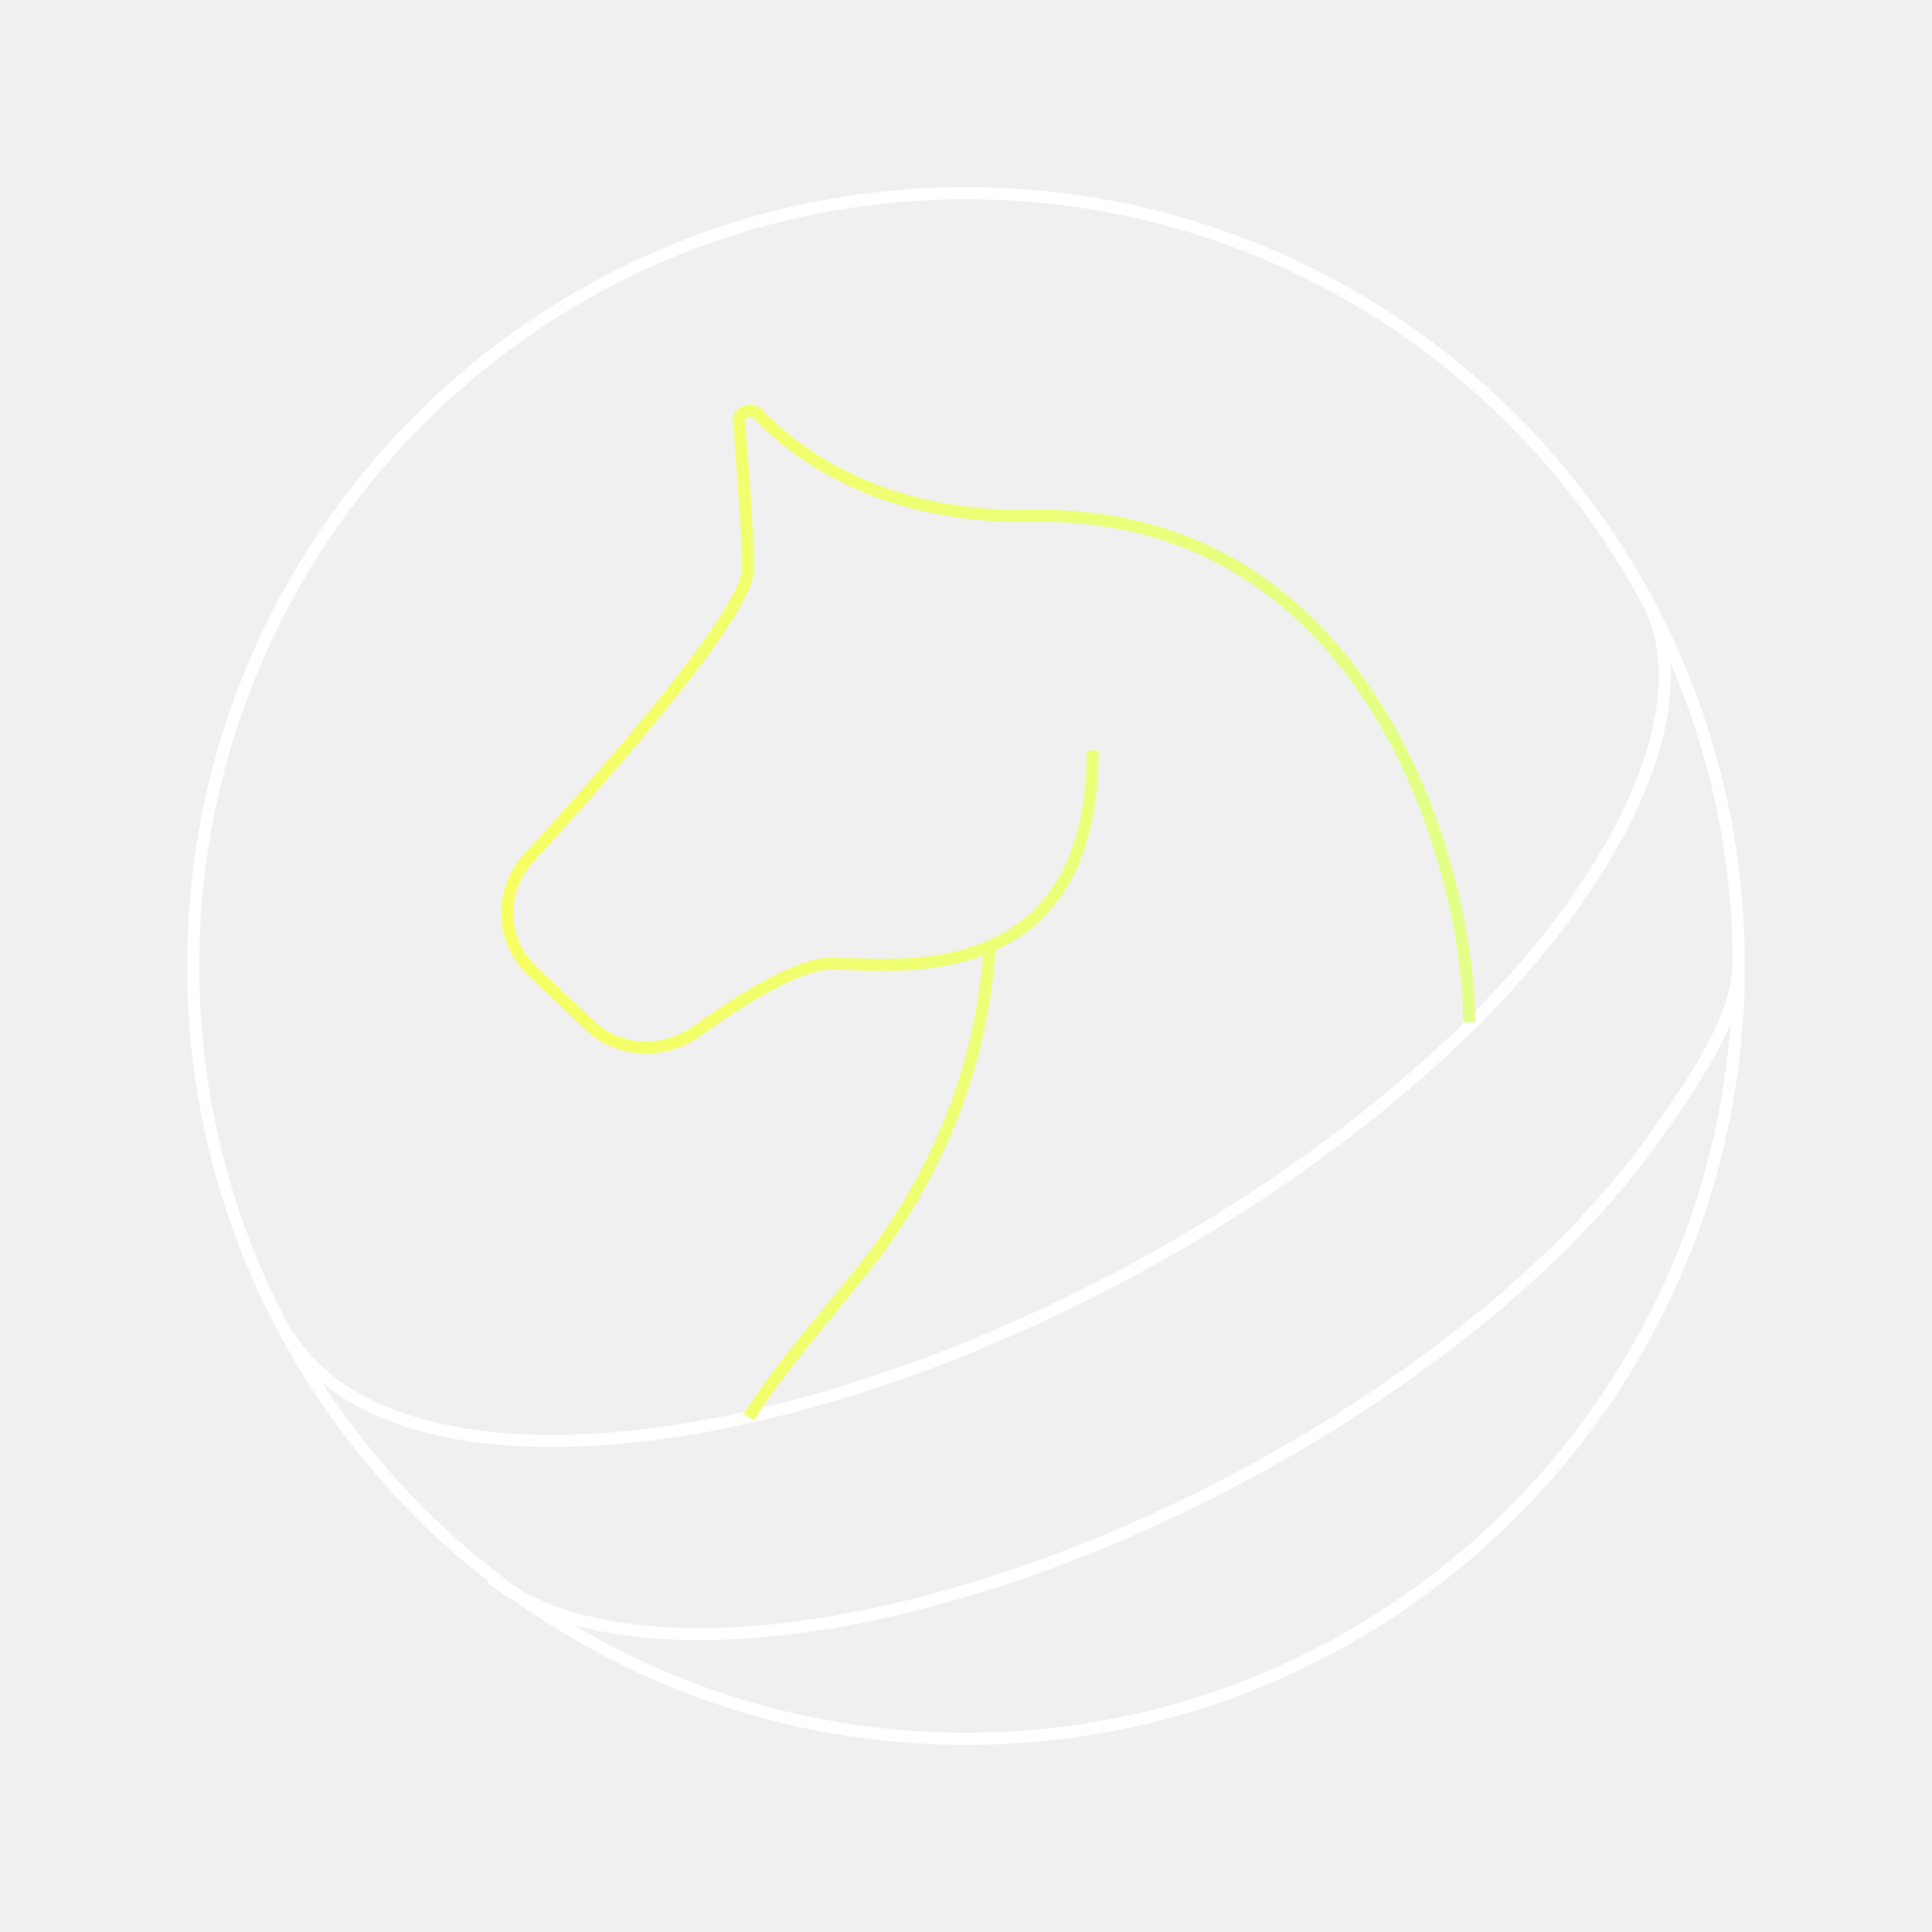
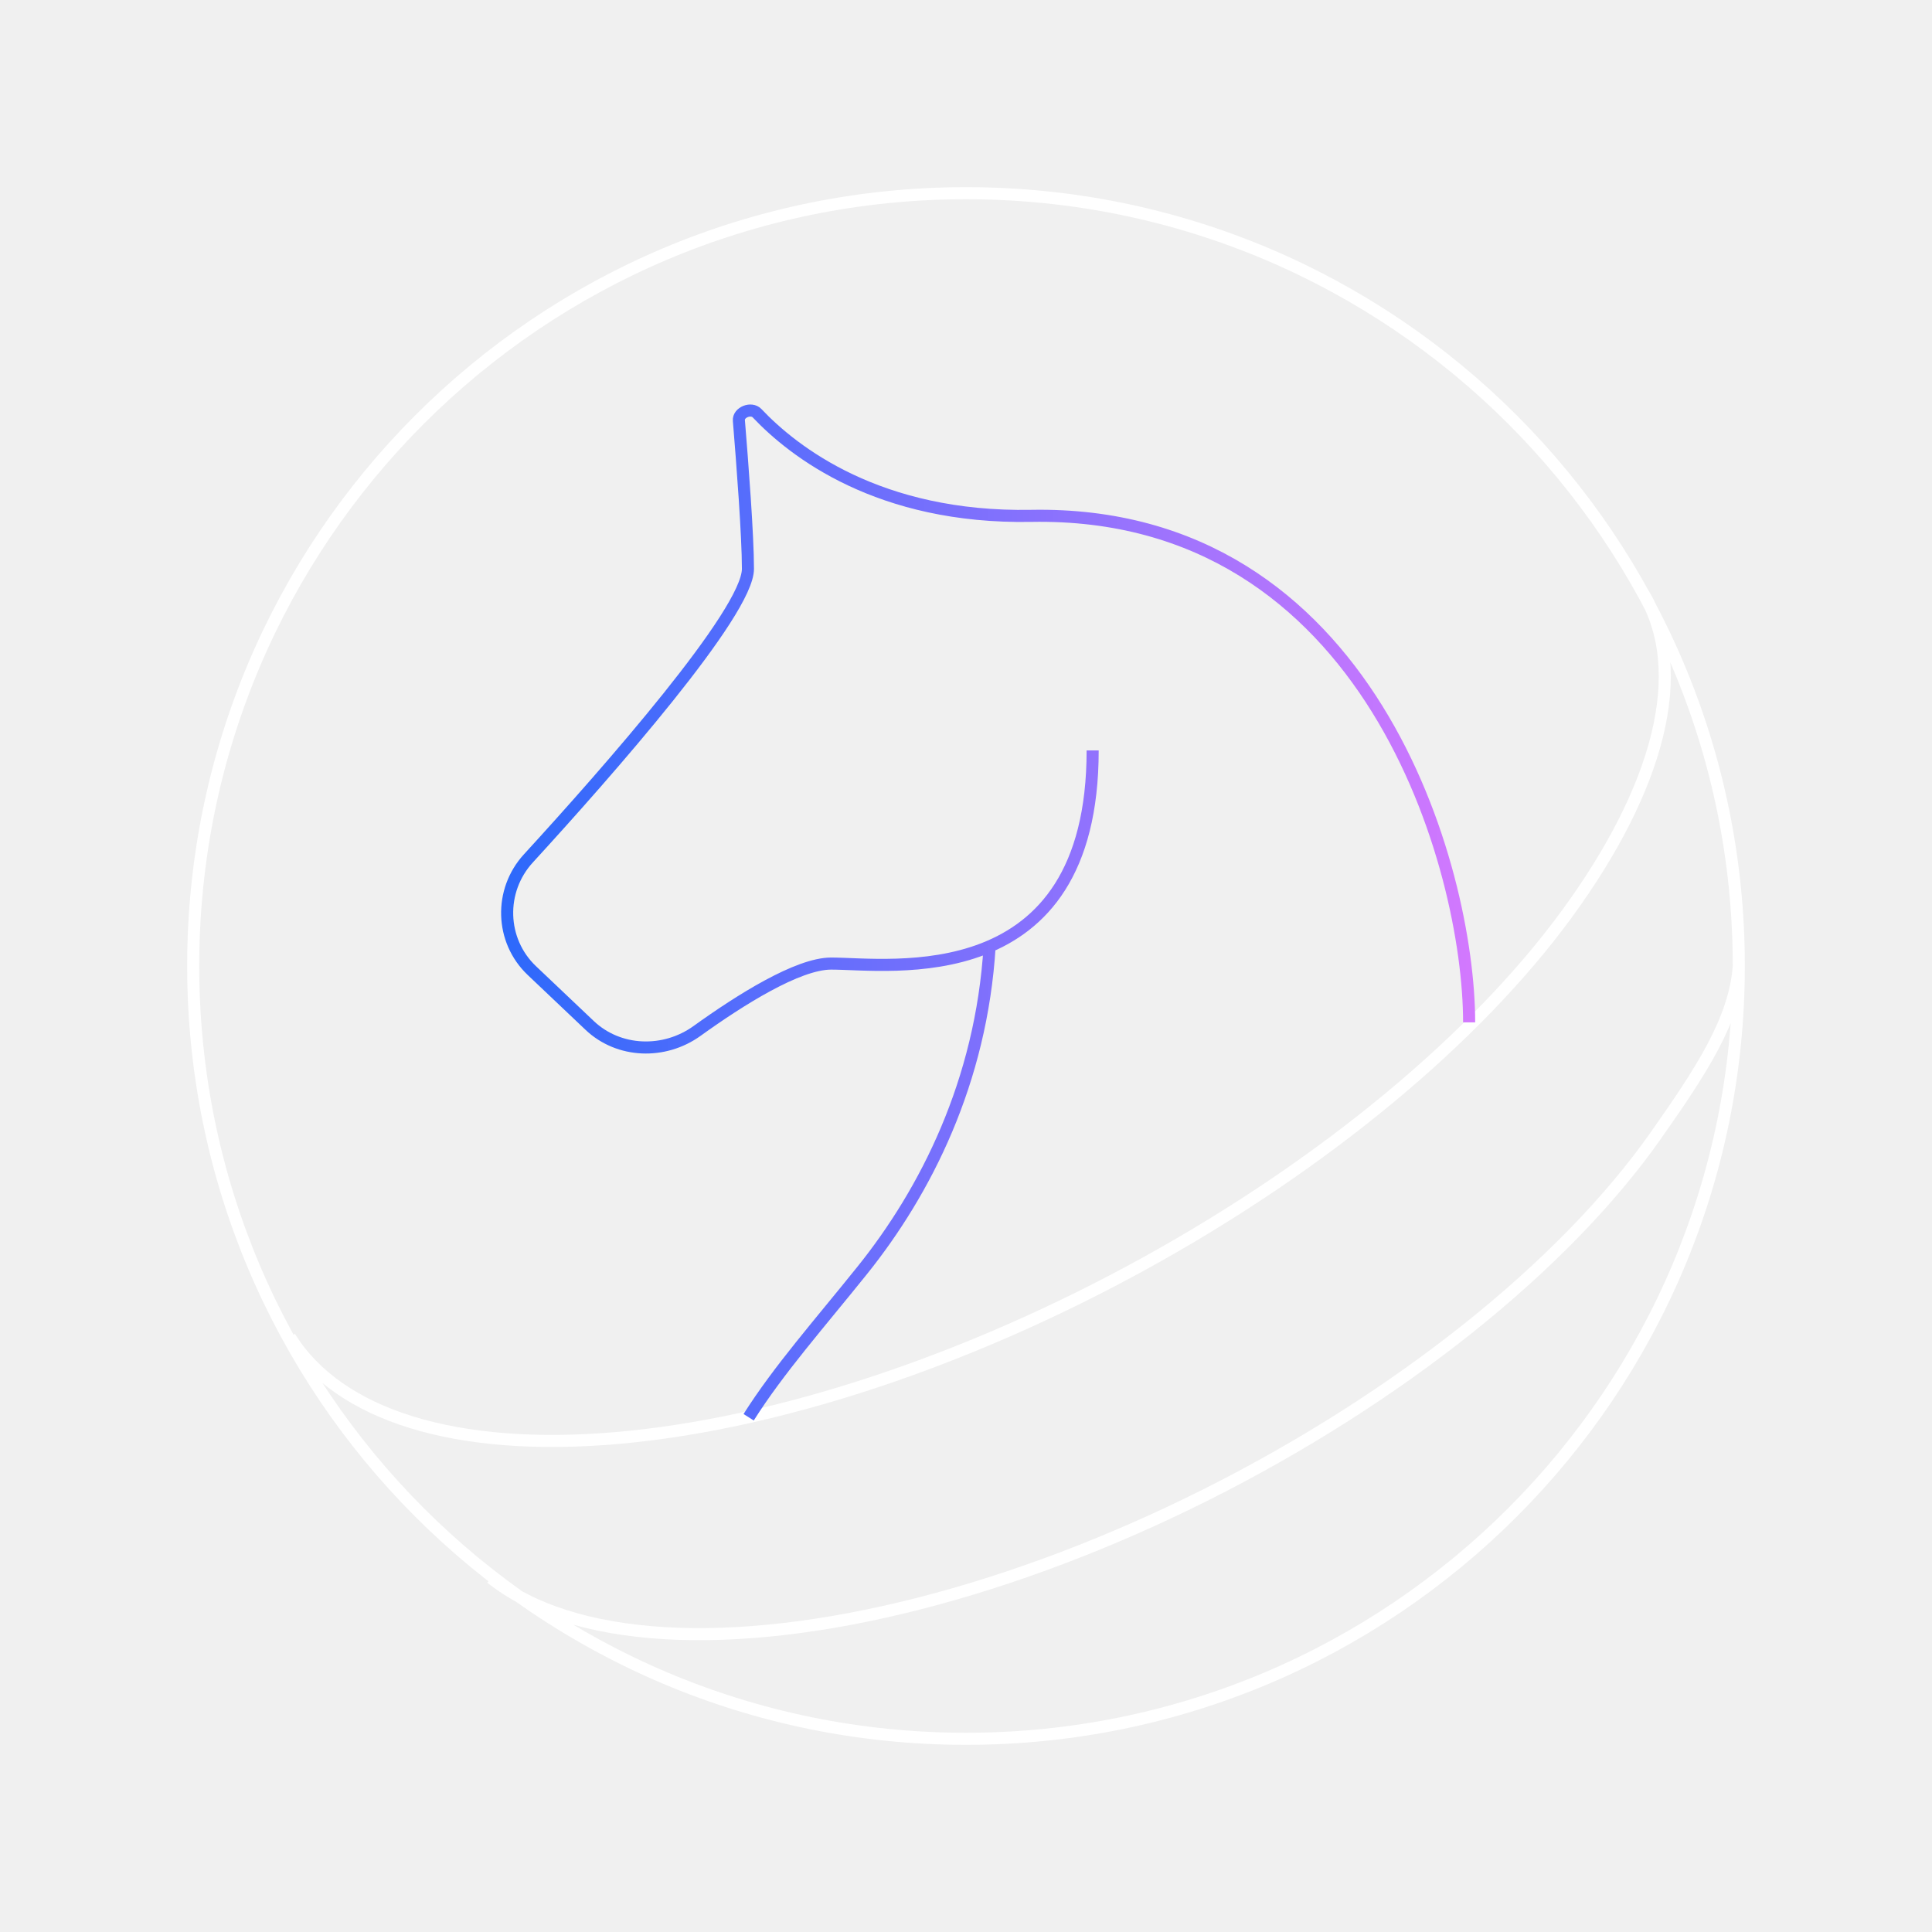
- <svg xmlns="http://www.w3.org/2000/svg" width="160px" height="160px" viewBox="0 0 160 160" fill="none" transform="rotate(0) scale(1, 1)">
-   <path d="M144 80C144 115.346 115.346 144 80 144C44.654 144 16 115.346 16 80C16 44.654 44.654 16 80 16C115.346 16 144 44.654 144 80ZM144 80C143.678 84.471 140.856 88.738 137.109 94.064C133.364 99.39 128.079 104.823 121.642 109.963C115.204 115.103 107.778 119.82 99.909 123.77C92.039 127.719 83.924 130.8 76.159 132.787C68.395 134.773 61.177 135.615 55.036 135.251C48.894 134.886 43.985 133.325 40.667 130.68M24 110.725C28.043 117.235 37.783 120.245 51.077 119.092C64.37 117.939 80.129 112.718 94.886 104.577C109.643 96.436 122.19 86.042 129.766 75.682C137.341 65.322 140.043 55.511 136 49" stroke="#ffffff" />
+ <svg xmlns="http://www.w3.org/2000/svg" width="160" height="160" viewBox="0 0 160 160" fill="none">
+   <path d="M144 80C144 115.346 115.346 144 80 144C44.654 144 16 115.346 16 80C16 44.654 44.654 16 80 16C115.346 16 144 44.654 144 80ZM144 80C143.678 84.471 140.856 88.738 137.109 94.064C133.364 99.39 128.079 104.823 121.642 109.963C115.204 115.103 107.778 119.82 99.909 123.77C92.039 127.719 83.924 130.8 76.159 132.787C68.395 134.773 61.177 135.615 55.036 135.251C48.894 134.886 43.985 133.325 40.667 130.68M24 110.725C28.043 117.235 37.783 120.245 51.077 119.092C64.37 117.939 80.129 112.718 94.886 104.577C109.643 96.436 122.19 86.042 129.766 75.682C137.341 65.322 140.043 55.511 136 49" stroke="white" />
  <path d="M81.956 78.371C81.269 89.591 76.659 98.662 71.411 105.202C67.865 109.62 64.49 113.432 62 117.371M121.667 84.667C121.667 71.918 113.458 42.208 85.408 42.721C72.774 42.953 65.698 37.396 62.697 34.22C62.222 33.718 61.135 34.139 61.191 34.827C61.482 38.358 61.941 44.357 61.941 47.111C61.941 50.719 50.352 63.888 43.756 71.091C41.315 73.757 41.425 77.893 44.048 80.382L48.83 84.919C51.251 87.215 55.014 87.329 57.724 85.38C61.296 82.811 66.073 79.799 68.832 79.799C73.641 79.799 90.489 82.414 90.489 62.148" stroke="url(#paint0_linear_2027_5248)" />
  <defs>
    <linearGradient id="paint0_linear_2027_5248" x1="121.667" y1="75.686" x2="42" y2="75.686" gradientUnits="userSpaceOnUse">
-       <stop stop-color="#e3ff87" data-originalstopcolor="#e3ff87" />
-       <stop offset="1" stop-color="#f7ff63" data-originalstopcolor="#f7ff63" />
+       <stop stop-color="#D278FE" />
+       <stop offset="1" stop-color="#2D69FB" />
    </linearGradient>
  </defs>
</svg>
